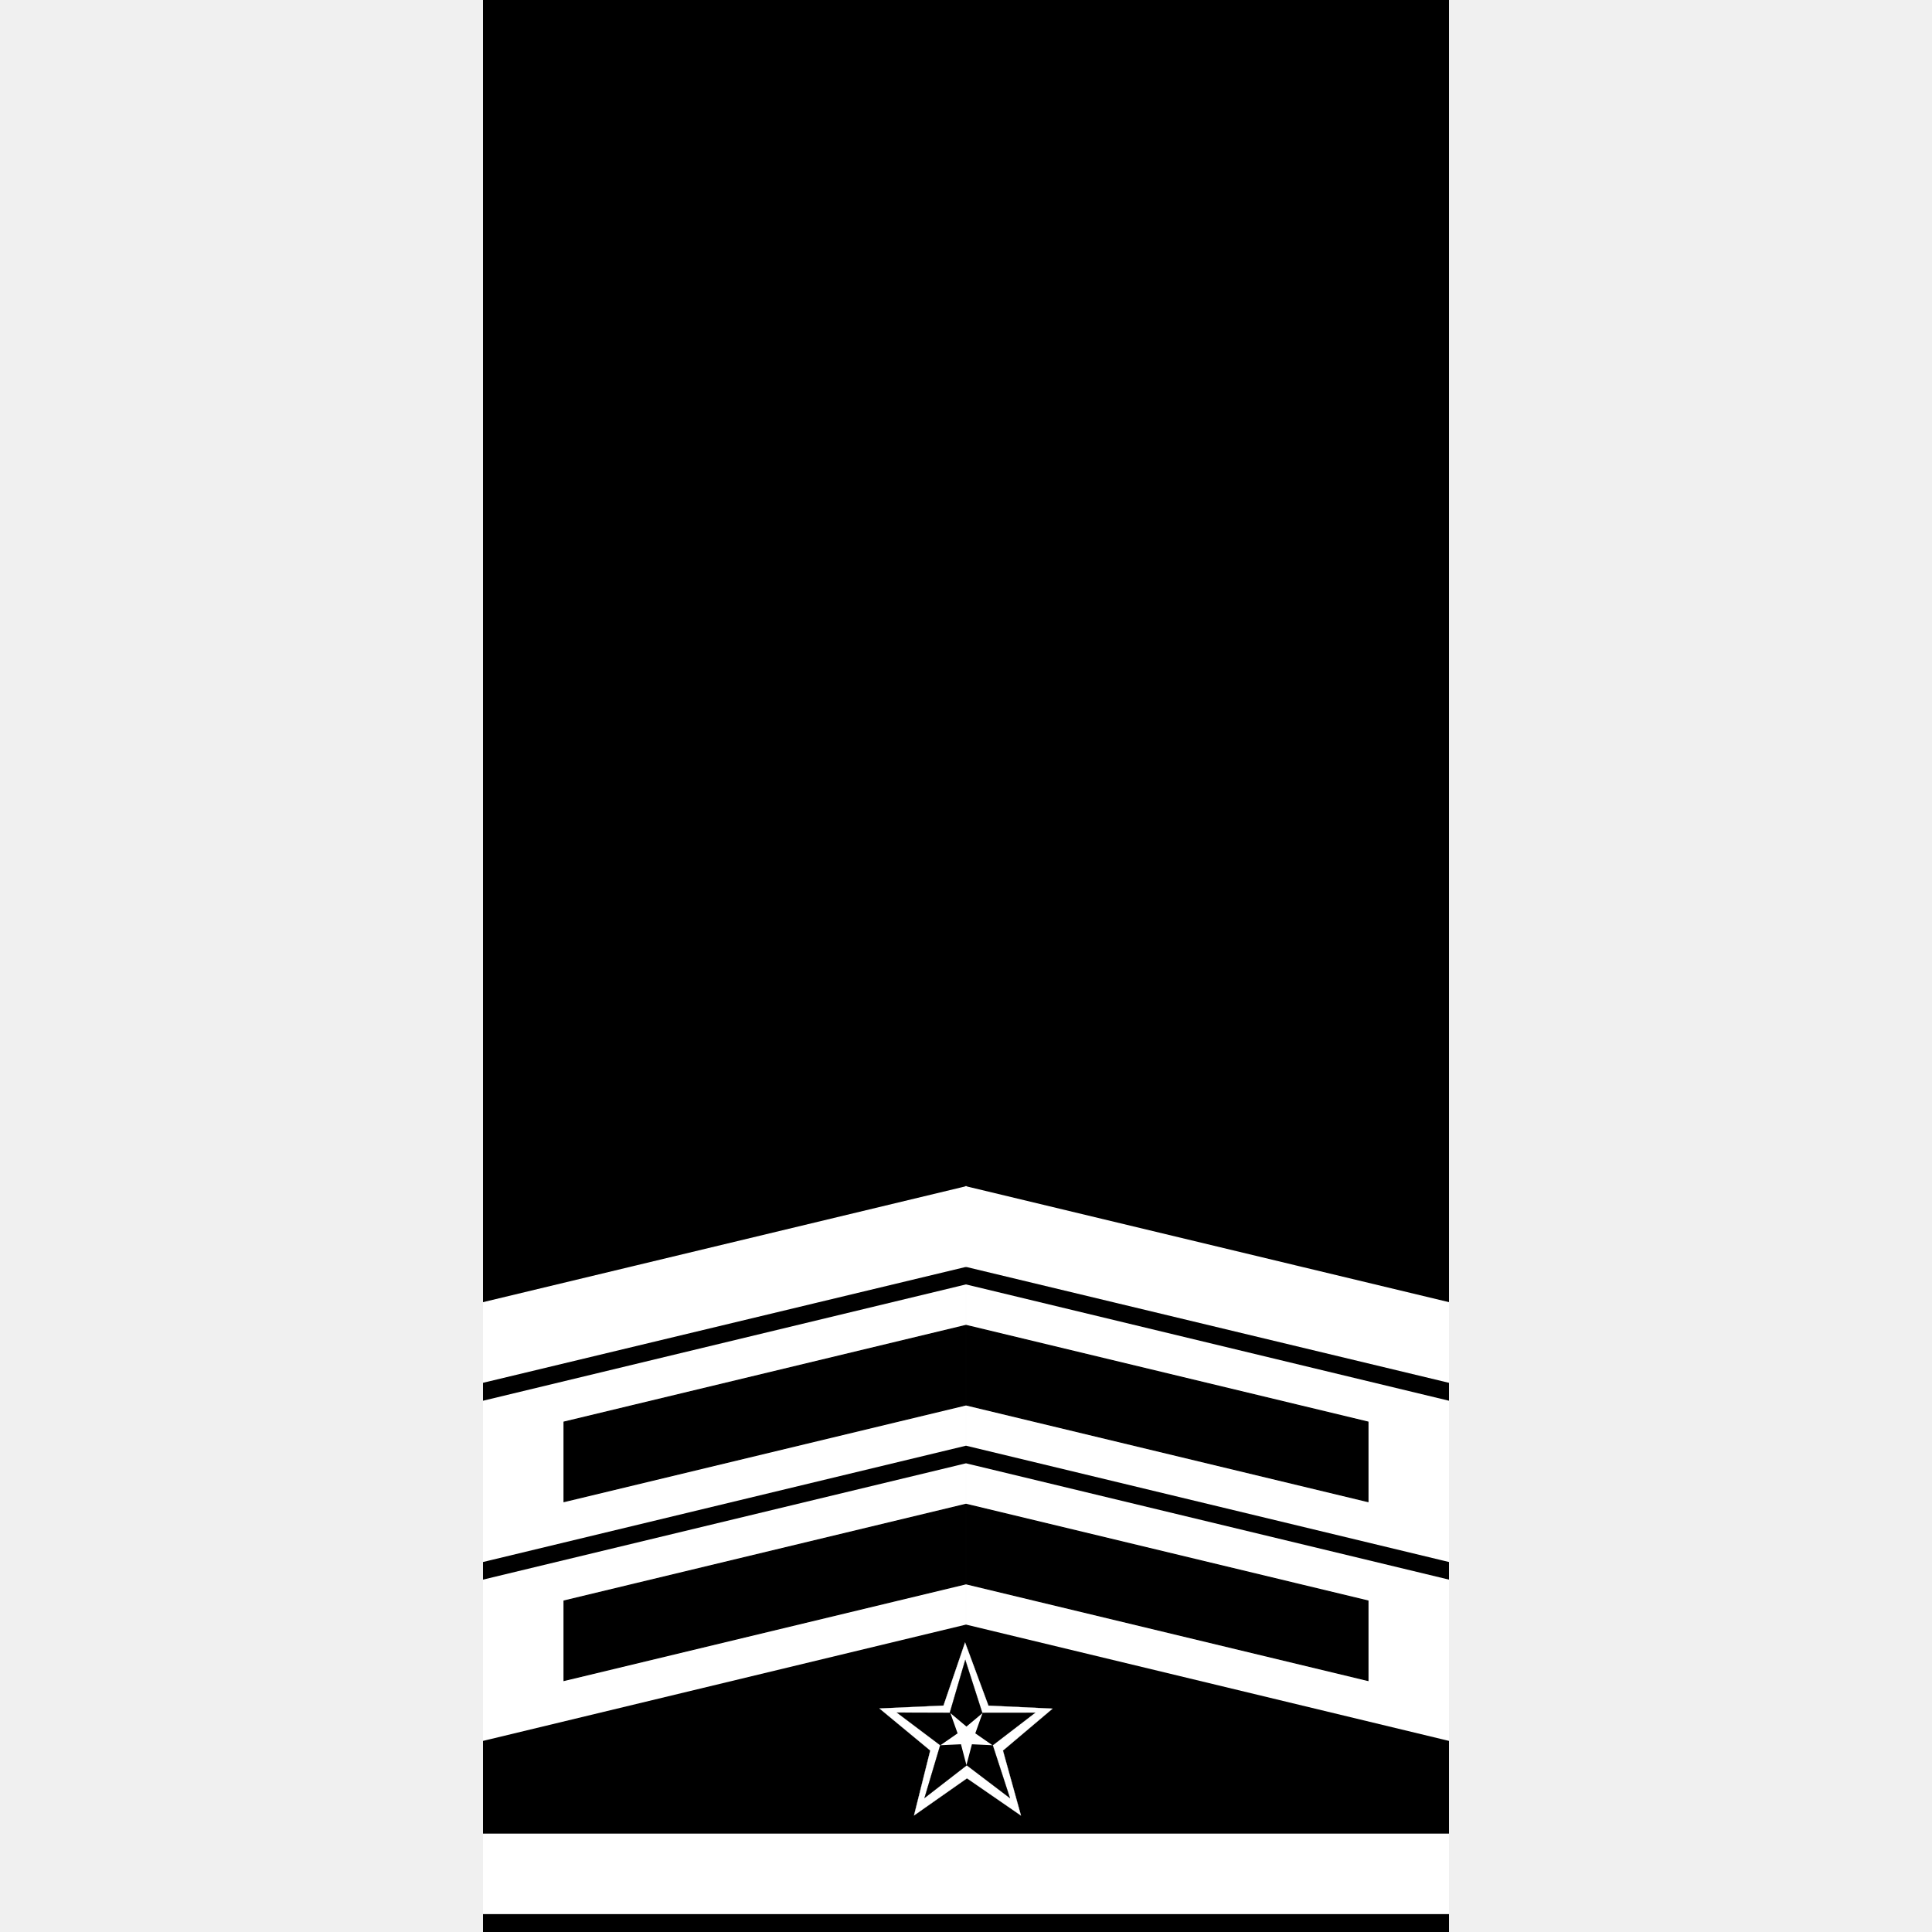
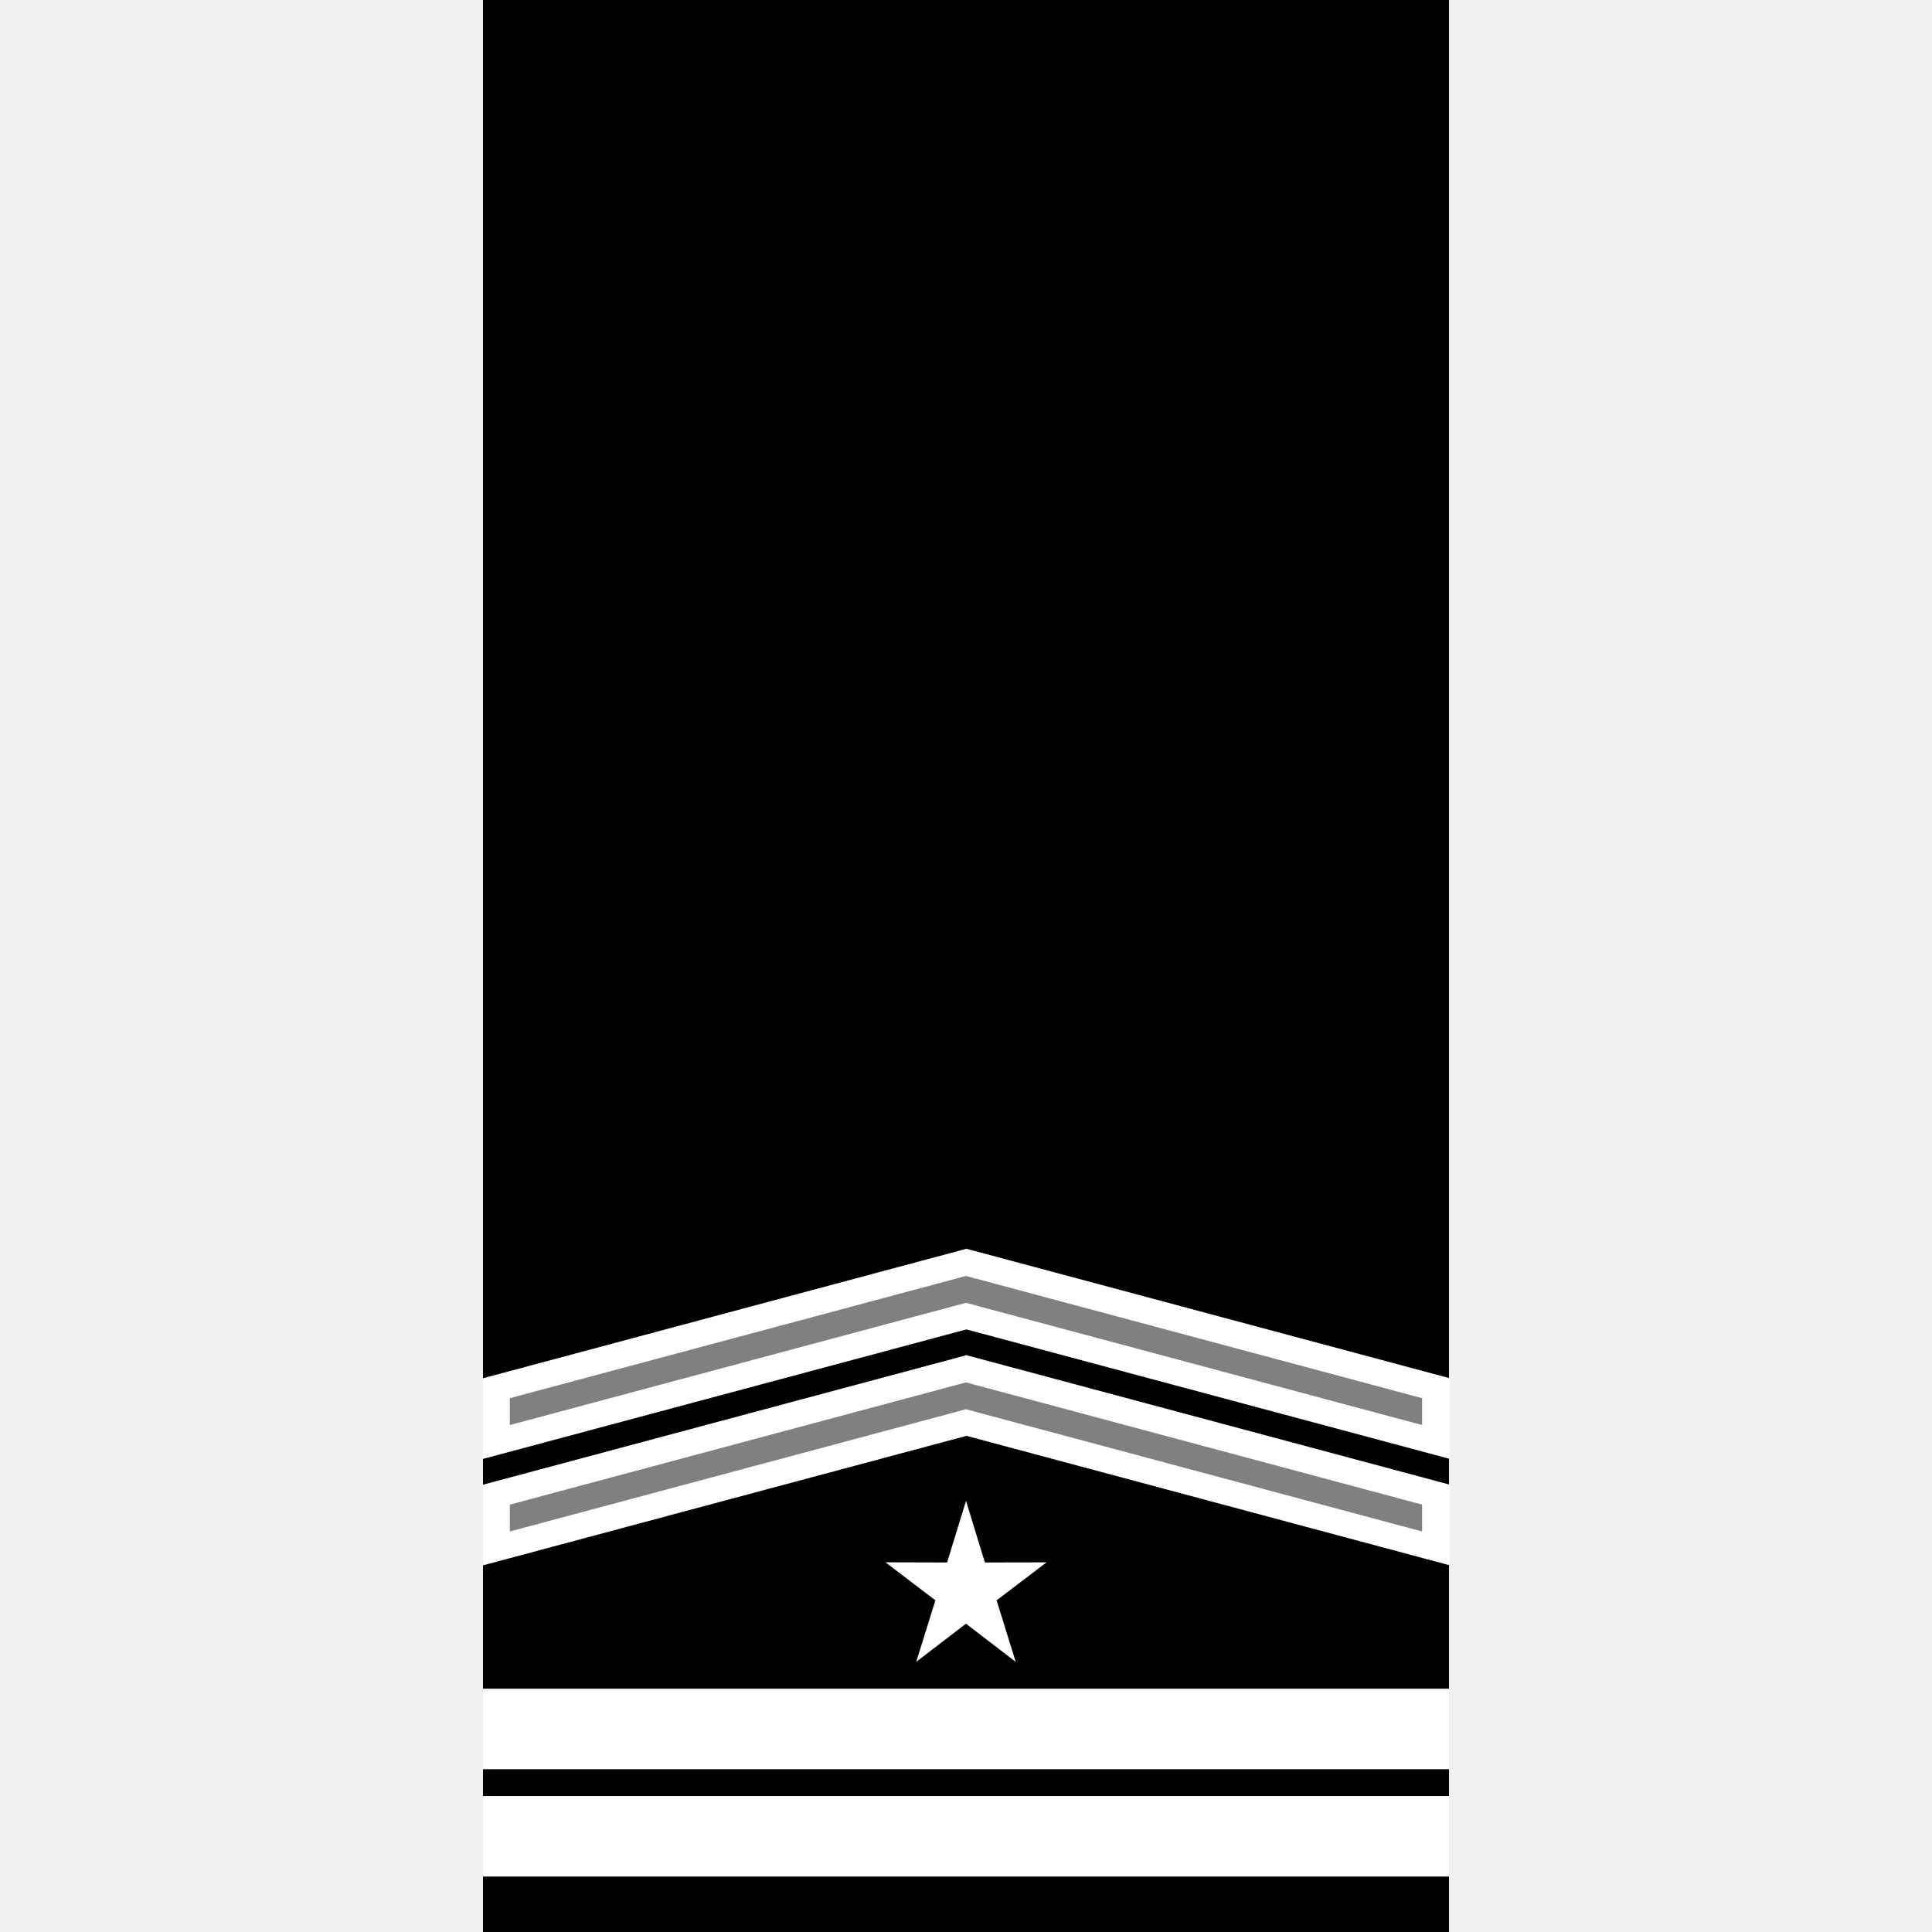
<svg xmlns="http://www.w3.org/2000/svg" width="1080" height="1080" viewBox="0 0 1080 1080" version="1.1" id="svg1" xml:space="preserve">
  <defs id="defs1" />
  <g id="layer1" style="display:inline">
    <rect style="display:inline;fill:#000000;stroke:#000000;stroke-width:1.211" id="rect4" width="538.789" height="1078.789" x="270.605" y="0.605" />
  </g>
  <g id="layer2">
-     <g id="g1" transform="translate(8.4638596e-6,507.5)">
-       <g id="layer2-4">
+     <g id="g2-5" transform="translate(8.4638596e-6,486.5)">
+       <g id="layer2-5-2">
+         <rect style="fill:#ffffff;stroke:#ffffff;stroke-width:0.903" id="rect1-7" width="539.097" height="44.097" x="270.451" y="517.951" />
+       </g>
+     </g>
+     <g id="g1" transform="translate(8.4638596e-6,426.5)">
+       <g id="layer2-5">
        <rect style="fill:#ffffff;stroke:#ffffff;stroke-width:0.903" id="rect1" width="539.097" height="44.097" x="270.451" y="517.951" />
      </g>
    </g>
-     <g id="g2" transform="matrix(0.1437714,0,0,0.1437501,462.3655,888.8677)">
-       <g id="layer2-7">
-         <path style="fill:#ffffff;stroke:#ffffff" id="path7-4" d="M 462,612 179.196,439.313 -90.276,632.143 -13.432,309.817 -280.095,113.121 50.2,86.6 154.866,-227.794 282.156,78.14 613.506,80.53 361.88,296.129 Z" transform="matrix(0.7521324,0.02959069,-0.01635336,0.7904644,416.1898,379.2691)" />
-         <path style="fill:#000000;stroke:#000000" id="path7" d="M 462,612 178.511,420.522 -90.276,632.143 4.228,303.359 -280.095,113.121 61.8,101.4 154.866,-227.794 271.665,93.746 613.506,80.53 343.796,290.974 Z" transform="matrix(0.6017318,0.02366392,-0.01308325,0.6321408,441.0384,411.3633)" />
-         <path style="fill:#ffffff;stroke:#ffffff" id="path8" d="M 814,878 205.745,527.743 -270.786,1043.08 -125.634,356.36 -763.005,62.4 -65.04,-11.76 17.574,-708.774 303.787,-67.887 992.217,-204.706 471.142,265.544 Z" transform="matrix(-0.1127076,-0.0180583,0.01718276,-0.1184507,555.8451,597.0003)" />
+     <g id="g2" transform="matrix(0.1666667,0,0,0.1666667,450,794)">
+       <g id="layer2-2">
+         <path style="fill:#ffffff;stroke:#ffffff" id="path8" d="M 814,878 211.362,564.654 -270.786,1043.08 -159.002,373.108 -763.005,62.4 -91.28,-38.32 17.574,-708.774 320.939,-101.051 992.217,-204.706 507.982,271.608 Z" transform="matrix(0.3001539,0.04811045,-0.04575974,0.3155731,502.3446,493.3446)" />
      </g>
    </g>
-     <g id="g3" transform="matrix(1.000007,0,0,1,-0.00184354,355.5875)">
-       <g id="layer2-9" transform="rotate(180,539.9956,539.9166)">
-         <rect style="fill:#ffffff;stroke:#ffffff;stroke-width:0.92" id="rect1-0" width="276.795" height="89.232" x="278.174" y="397.687" transform="matrix(0.9722057,0.2341281,0,1,0,0)" />
-         <rect style="fill:#000000;stroke:#000000;stroke-width:0.593" id="rect1-9" width="230.815" height="44.485" x="324.279" y="420.171" transform="matrix(0.9722718,0.2338536,0,1,0,0)" />
-         <rect style="fill:#ffffff;stroke:#ffffff;stroke-width:0.92" id="rect1-8" width="276.795" height="89.232" x="-832.688" y="657.769" transform="matrix(-0.9722057,0.2341281,0,1,0,0)" />
-         <rect style="fill:#000000;stroke:#000000;stroke-width:0.593" id="rect1-9-9" width="230.815" height="44.485" x="-786.508" y="679.93" transform="matrix(-0.9722718,0.2338536,0,1,0,0)" />
+     <g id="g3" transform="translate(1.7111171e-5,276.27)">
+       <g id="layer2-3" transform="rotate(180,539.9955,539.9141)">
+         <rect style="fill:#ffffff;stroke:#ffffff;stroke-width:0.652" id="rect1-5" width="279.383" height="44.429" x="279.319" y="409.195" transform="matrix(0.9659446,0.258749,0,1,0,0)" />
+         <rect style="fill:#ffffff;stroke:#ffffff;stroke-width:0.652" id="rect1-0-9" width="279.38" height="44.429" x="-838.222" y="698.358" transform="matrix(-0.9659446,0.258749,0,1,0,0)" />
+         <rect style="fill:#808080;stroke:#808080;stroke-width:0.982" id="rect2" width="262.996" height="14.035" x="-822.544" y="-727.532" transform="matrix(-0.9659258,0.258819,0,-1,0,0)" />
+         <rect style="fill:#808080;stroke:#808080;stroke-width:0.982" id="rect2-2" width="262.996" height="14.035" x="295.553" y="-438.147" transform="matrix(0.9659258,0.258819,0,-1,0,0)" />
      </g>
    </g>
-     <g id="g3-6" transform="matrix(1.000007,0,0,1,-0.00184354,255.5875)">
-       <g id="layer2-9-4" transform="rotate(180,539.9956,539.9166)">
-         <rect style="fill:#ffffff;stroke:#ffffff;stroke-width:0.92" id="rect1-0-6" width="276.795" height="89.232" x="278.174" y="397.687" transform="matrix(0.9722057,0.2341281,0,1,0,0)" />
-         <rect style="fill:#000000;stroke:#000000;stroke-width:0.593" id="rect1-9-8" width="230.815" height="44.485" x="324.279" y="420.171" transform="matrix(0.9722718,0.2338536,0,1,0,0)" />
-         <rect style="fill:#ffffff;stroke:#ffffff;stroke-width:0.92" id="rect1-8-1" width="276.795" height="89.232" x="-832.688" y="657.769" transform="matrix(-0.9722057,0.2341281,0,1,0,0)" />
-         <rect style="fill:#000000;stroke:#000000;stroke-width:0.593" id="rect1-9-9-5" width="230.815" height="44.485" x="-786.508" y="679.93" transform="matrix(-0.9722718,0.2338536,0,1,0,0)" />
-       </g>
-     </g>
-     <g id="g4" transform="matrix(1.001855,0,0,0.9999932,-1.002238,178.0038)">
-       <g id="layer2-0" transform="rotate(180,539.9955,539.9141)">
-         <rect style="fill:#ffffff;stroke:#ffffff;stroke-width:0.65" id="rect1-04" width="277.046" height="44.43" x="278.525" y="420.114" transform="matrix(0.9722883,0.233785,0,1,0,0)" />
-         <rect style="fill:#ffffff;stroke:#ffffff;stroke-width:0.65" id="rect1-0-7" width="277.046" height="44.43" x="-832.238" y="679.794" transform="matrix(-0.9722883,0.233785,0,1,0,0)" />
+     <g id="g3-3" transform="translate(1.7111171e-5,216.77)">
+       <g id="layer2-3-6" transform="rotate(180,539.9955,539.9141)">
+         <rect style="fill:#ffffff;stroke:#ffffff;stroke-width:0.652" id="rect1-5-1" width="279.383" height="44.429" x="279.319" y="409.195" transform="matrix(0.9659446,0.258749,0,1,0,0)" />
+         <rect style="fill:#ffffff;stroke:#ffffff;stroke-width:0.652" id="rect1-0-9-5" width="279.38" height="44.429" x="-838.222" y="698.358" transform="matrix(-0.9659446,0.258749,0,1,0,0)" />
+         <rect style="fill:#808080;stroke:#808080;stroke-width:0.982" id="rect2-4" width="262.996" height="14.035" x="-822.544" y="-727.532" transform="matrix(-0.9659258,0.258819,0,-1,0,0)" />
+         <rect style="fill:#808080;stroke:#808080;stroke-width:0.982" id="rect2-2-2" width="262.996" height="14.035" x="295.553" y="-438.147" transform="matrix(0.9659258,0.258819,0,-1,0,0)" />
      </g>
    </g>
  </g>
</svg>
